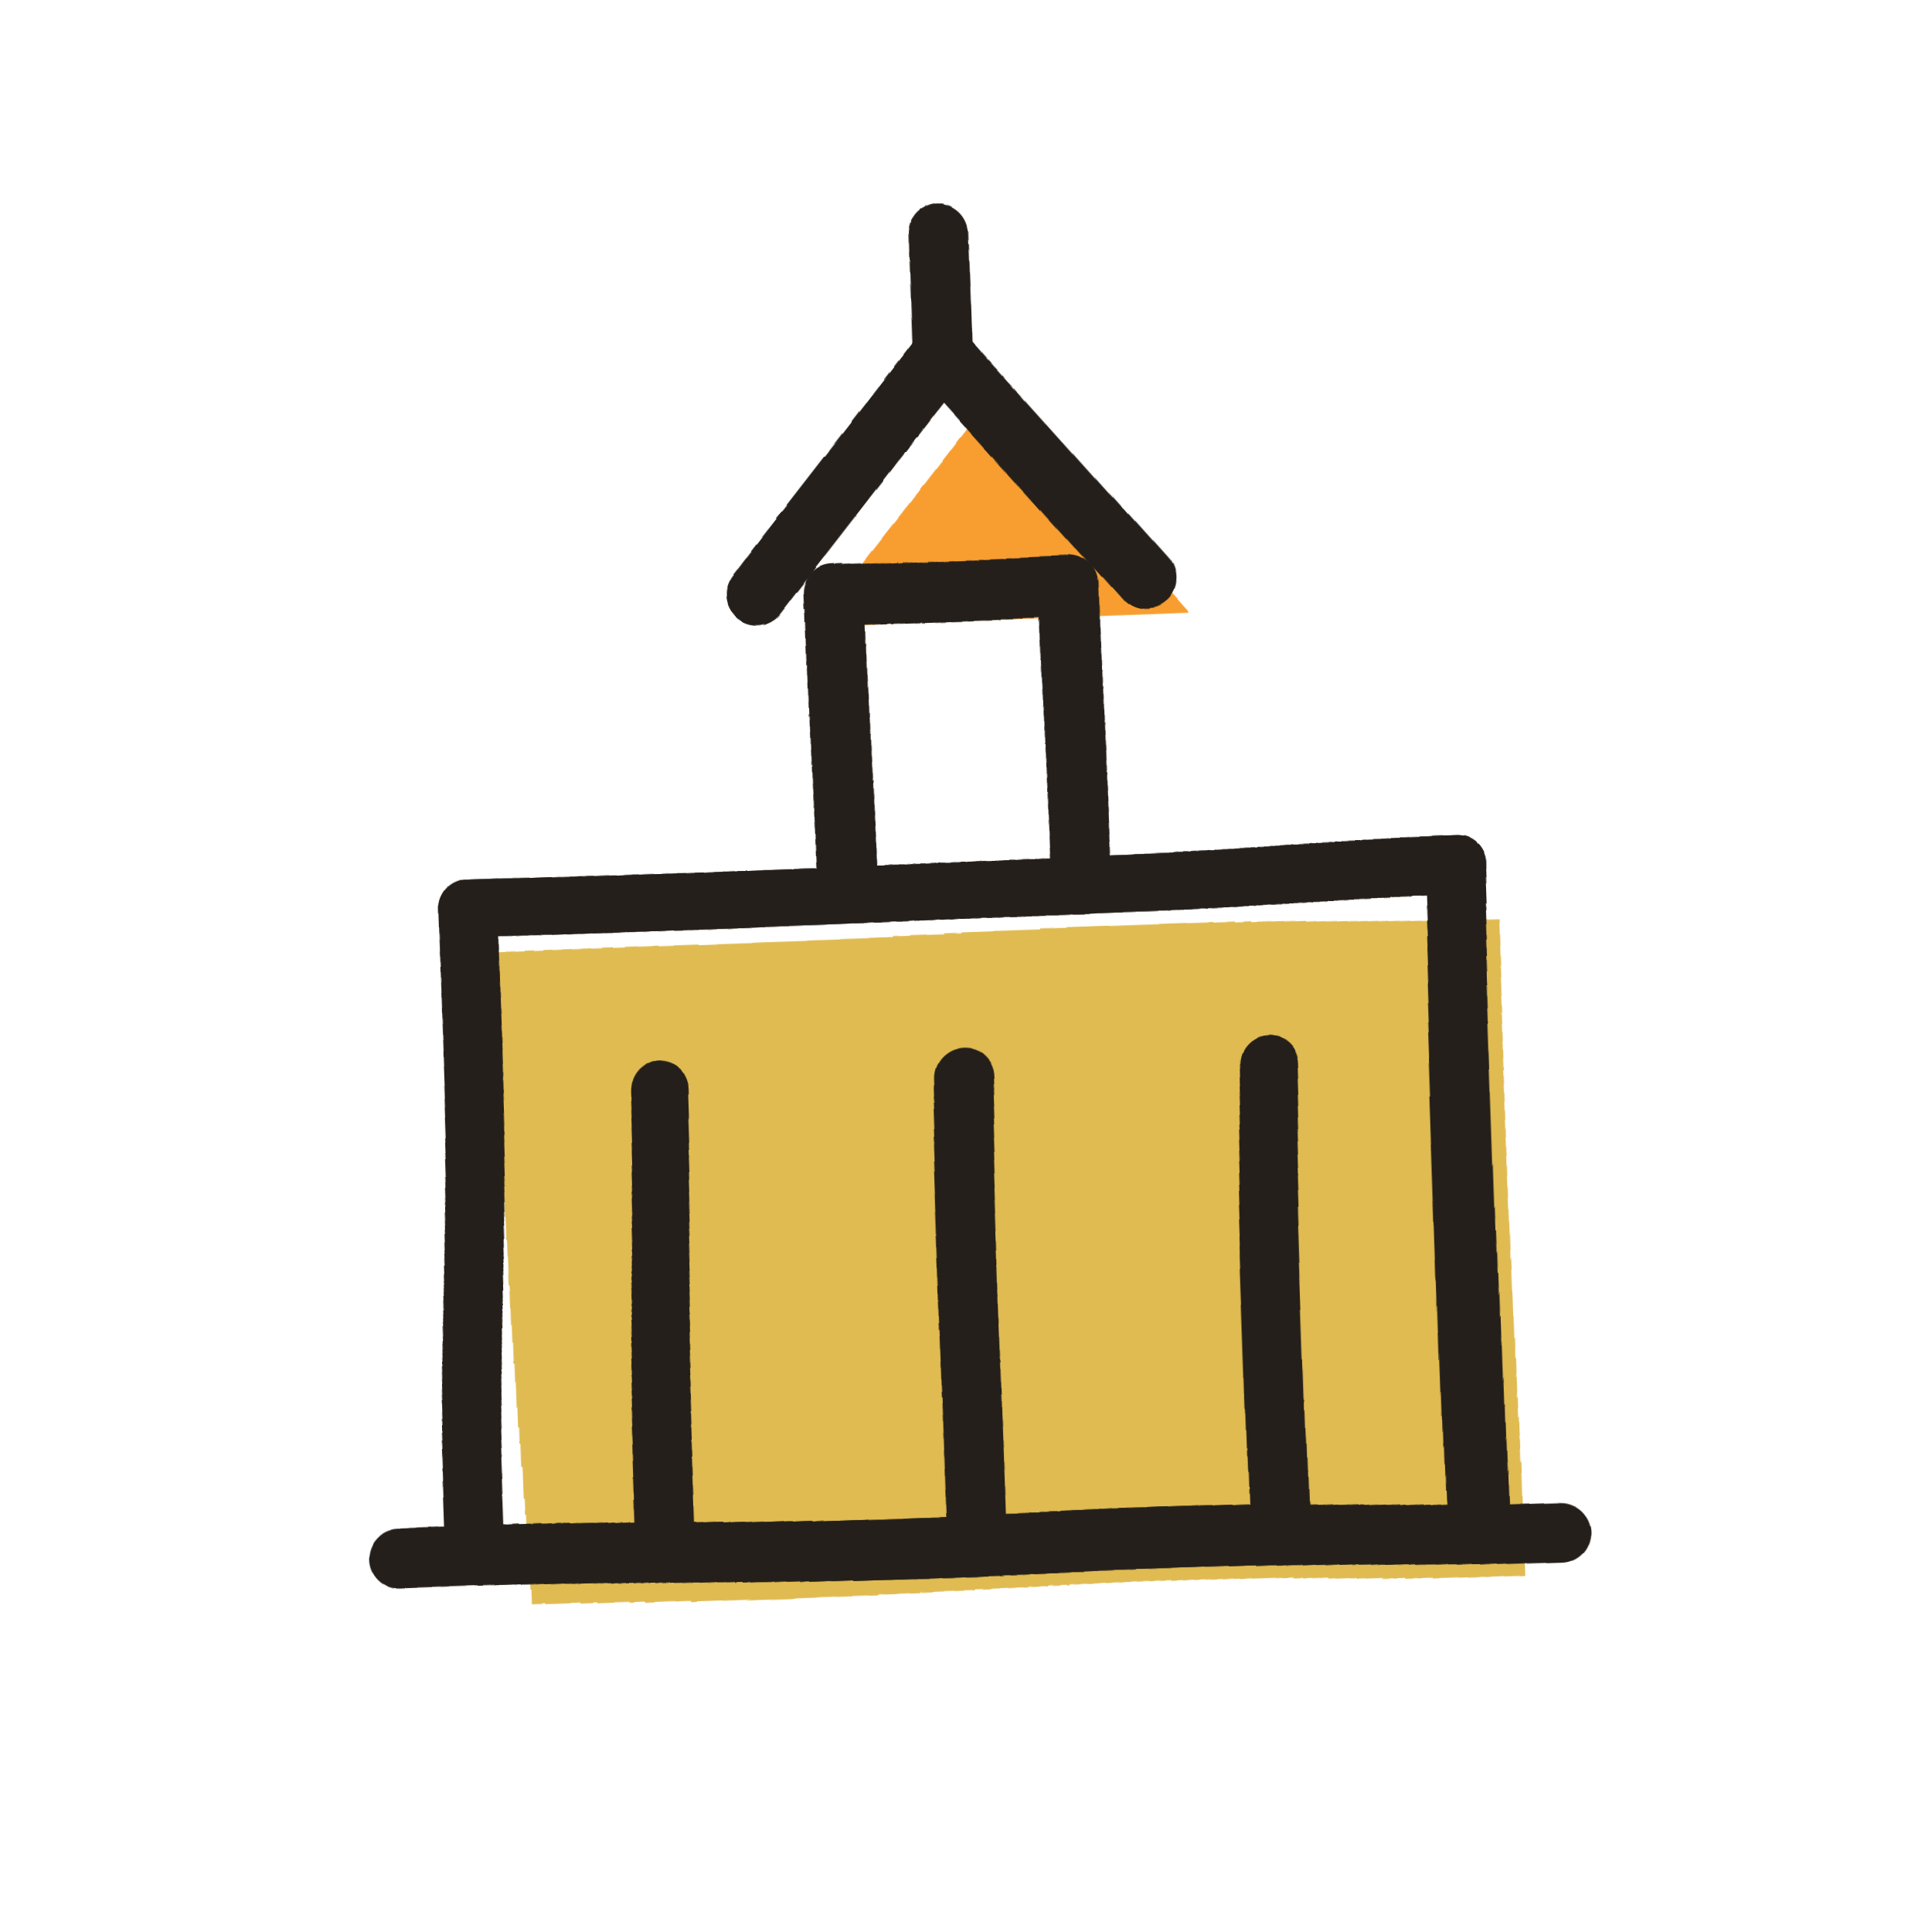
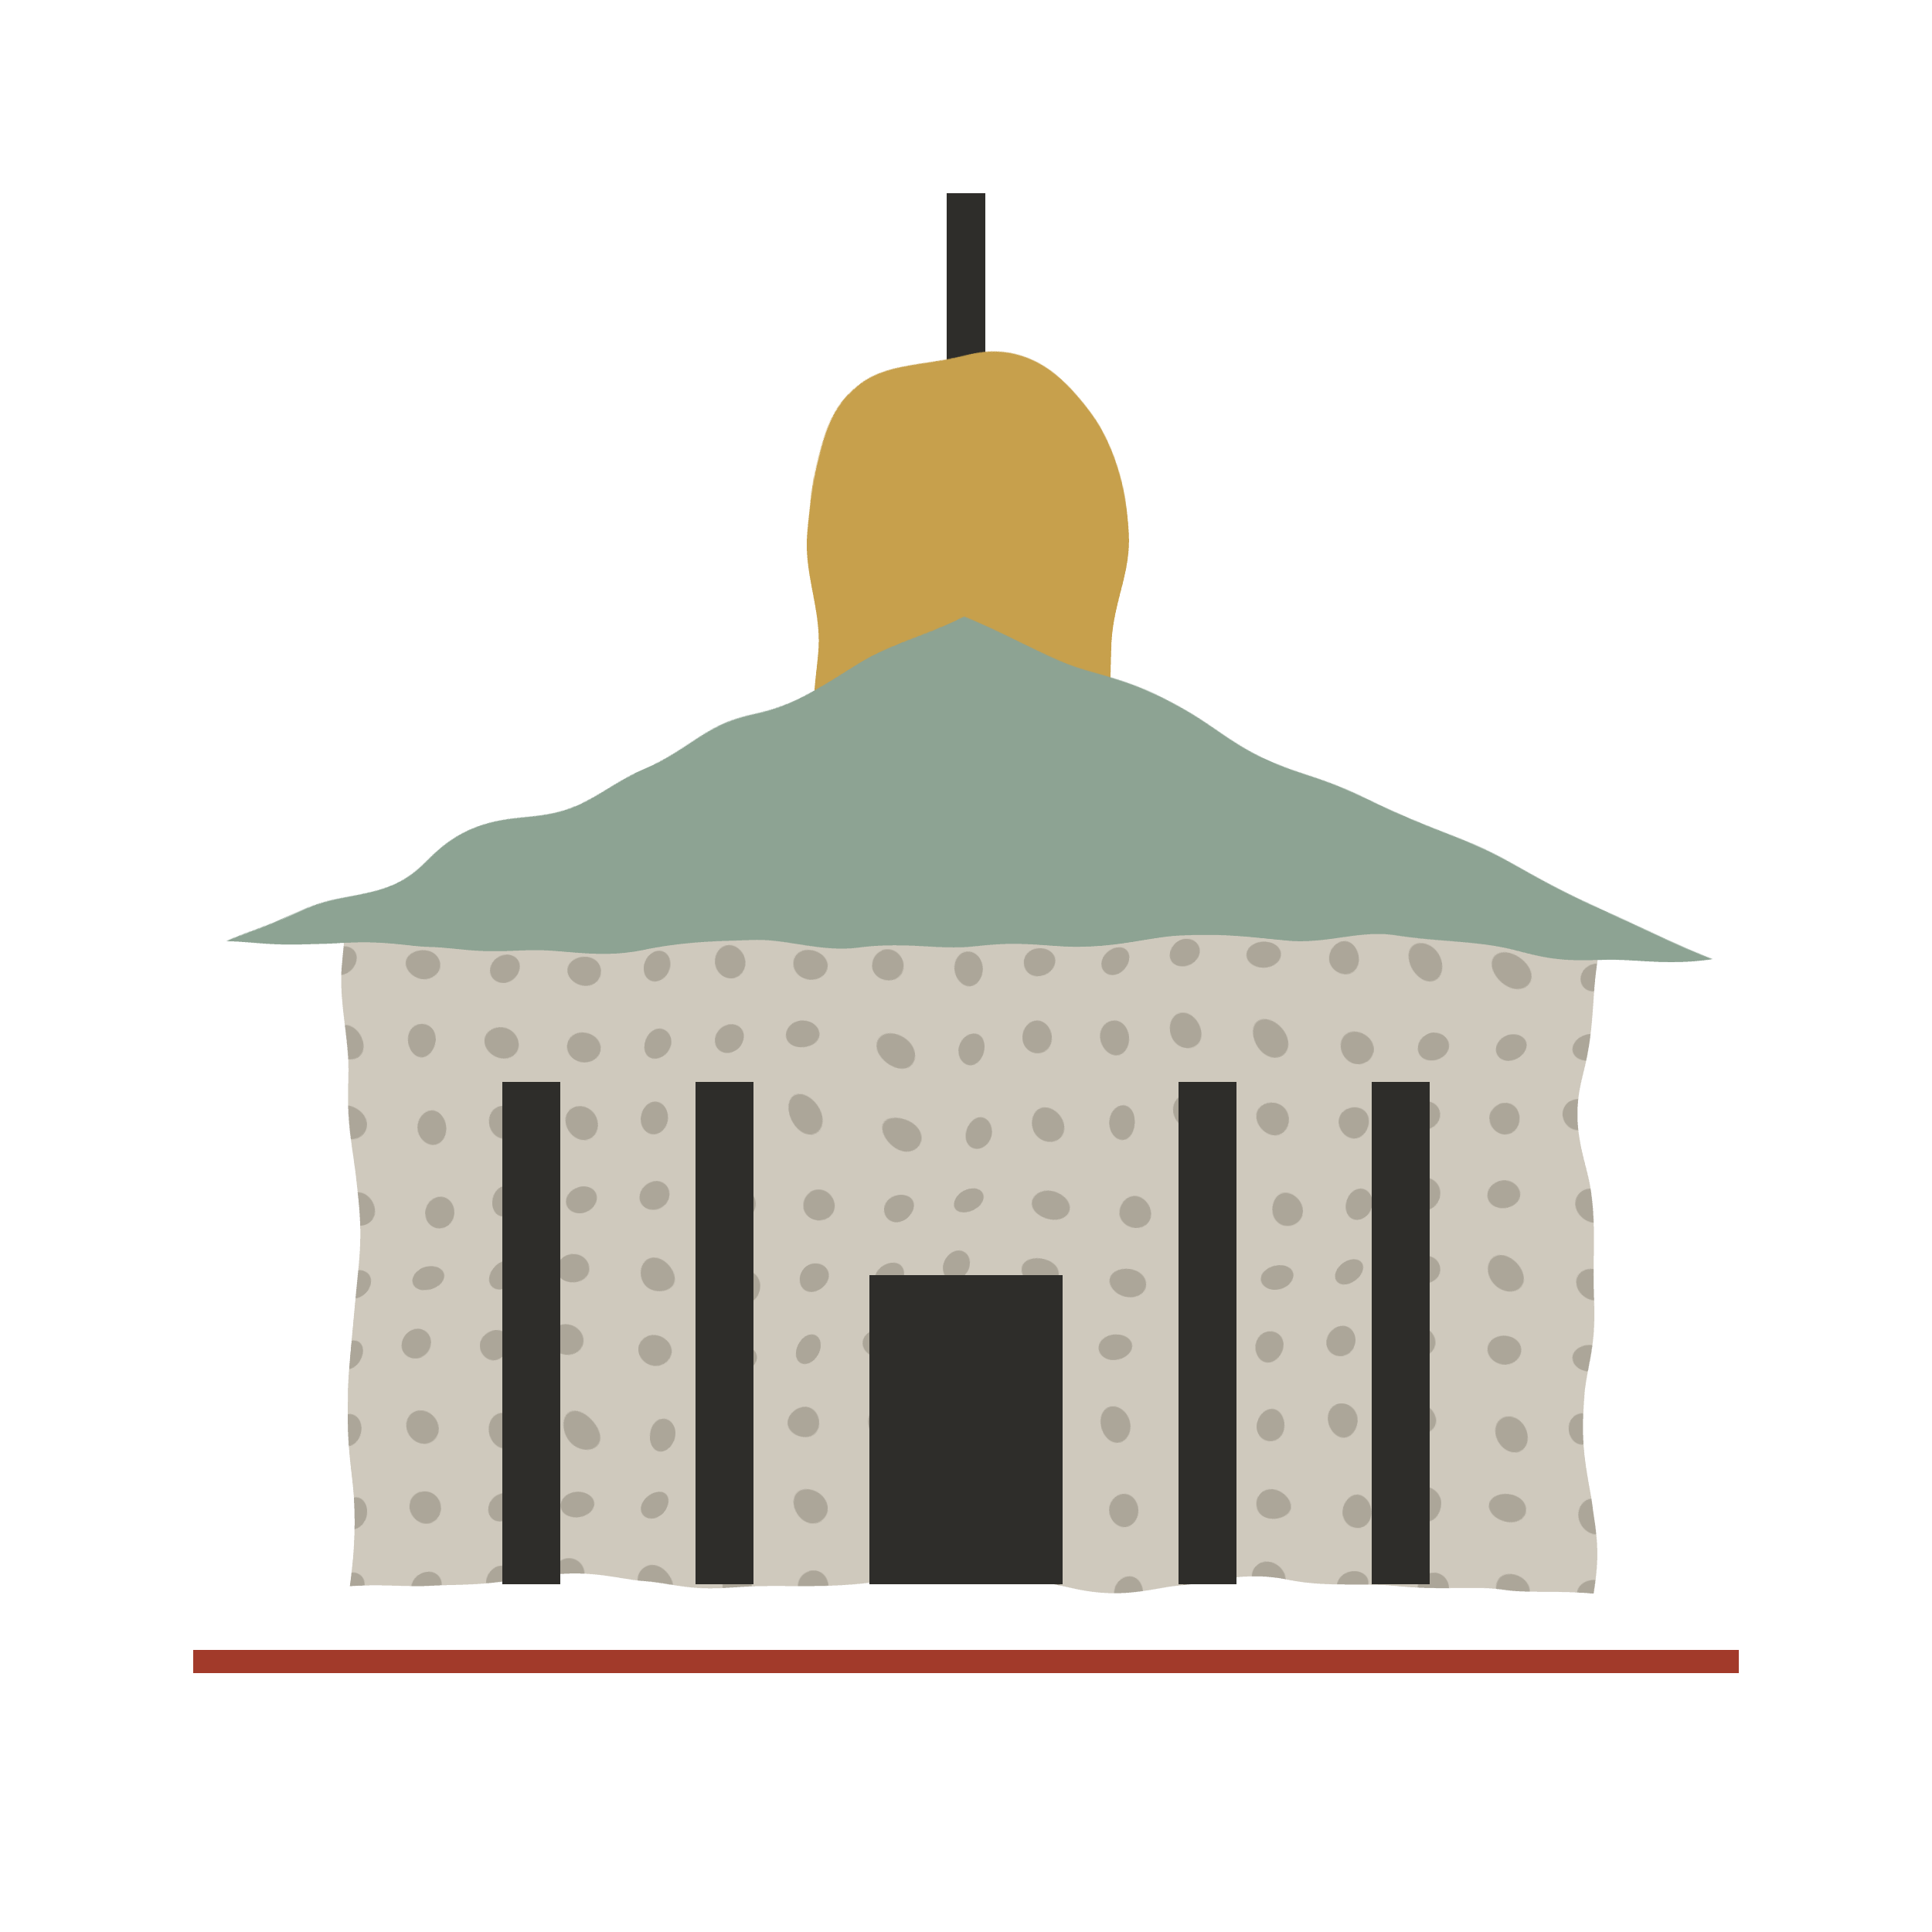
- <svg xmlns="http://www.w3.org/2000/svg" viewBox="0 0 100 100">
+ <svg xmlns="http://www.w3.org/2000/svg" viewBox="0 0 100 100" width="100" height="100">
  <defs>
-     <filter id="ri" x="-30%" y="-30%" width="160%" height="160%">
-       <feTurbulence type="fractalNoise" baseFrequency="0.021" numOctaves="2" seed="638" result="n" />
-       <feDisplacementMap in="SourceGraphic" in2="n" scale="2.7" xChannelSelector="R" yChannelSelector="G" />
+     <filter id="t" x="-10%" y="-10%" width="120%" height="120%">
+       <feTurbulence type="fractalNoise" baseFrequency="0.09" numOctaves="2" seed="32" result="n" />
+       <feDisplacementMap in="SourceGraphic" in2="n" scale="3" />
    </filter>
-     <filter id="rf" x="-30%" y="-30%" width="160%" height="160%">
-       <feTurbulence type="fractalNoise" baseFrequency="0.015" numOctaves="2" seed="651" result="n" />
-       <feDisplacementMap in="SourceGraphic" in2="n" scale="4.4" xChannelSelector="R" yChannelSelector="G" />
+     <filter id="s" x="-40%" y="-40%" width="180%" height="180%">
+       <feGaussianBlur stdDeviation="5" />
    </filter>
+     <pattern id="d" width="4" height="4" patternUnits="userSpaceOnUse">
+       <circle cx="2" cy="2" r="0.8" fill="#8A8476" />
+     </pattern>
  </defs>
-   <g transform="rotate(-2 50 50)">
-     <g filter="url(#rf)" transform="translate(1.6 2.2)" opacity="0.9" stroke="none">
-       <rect x="24" y="46" width="52" height="34" fill="#ddb43f" />
-       <path d="M40 30 L50 18 L60 30 Z" fill="#F7931A" />
-     </g>
-     <g filter="url(#ri)" fill="none" stroke="#241f1a" stroke-width="3.1" stroke-linecap="round" stroke-linejoin="round">
-       <path d="M40 30 L50 18 L60 30" />
-       <rect x="44" y="30" width="12" height="16" />
-       <path d="M50 18 L50 12" />
-       <rect x="24" y="46" width="52" height="34" />
-       <path d="M24 46 L76 46" />
-       <path d="M34 56 L34 80" />
-       <path d="M50 56 L50 80" />
-       <path d="M66 56 L66 80" />
-       <path d="M20 80 L80 80" />
-     </g>
+   <rect x="49" y="10" width="2" height="12" fill="#2E2D2A" />
+   <g filter="url(#t)">
+     <path d="M42 36 v-10 a8 8 0 0 1 16 0 v10 z" fill="#C7A04C" />
+     <rect x="18" y="48" width="64" height="34" fill="#CFC9BD" />
+     <rect x="18" y="48" width="64" height="34" fill="url(#d)" opacity="0.5" />
+     <polygon points="12,49 50,32 88,49" fill="#8DA393" />
  </g>
+   <g fill="#2E2D2A">
+     <rect x="26" y="56" width="3" height="26" />
+     <rect x="36" y="56" width="3" height="26" />
+     <rect x="61" y="56" width="3" height="26" />
+     <rect x="71" y="56" width="3" height="26" />
+     <rect x="45" y="66" width="10" height="16" />
+   </g>
+   <line x1="10" y1="86" x2="90" y2="86" stroke="#A23A2A" stroke-width="1.2" />
</svg>
